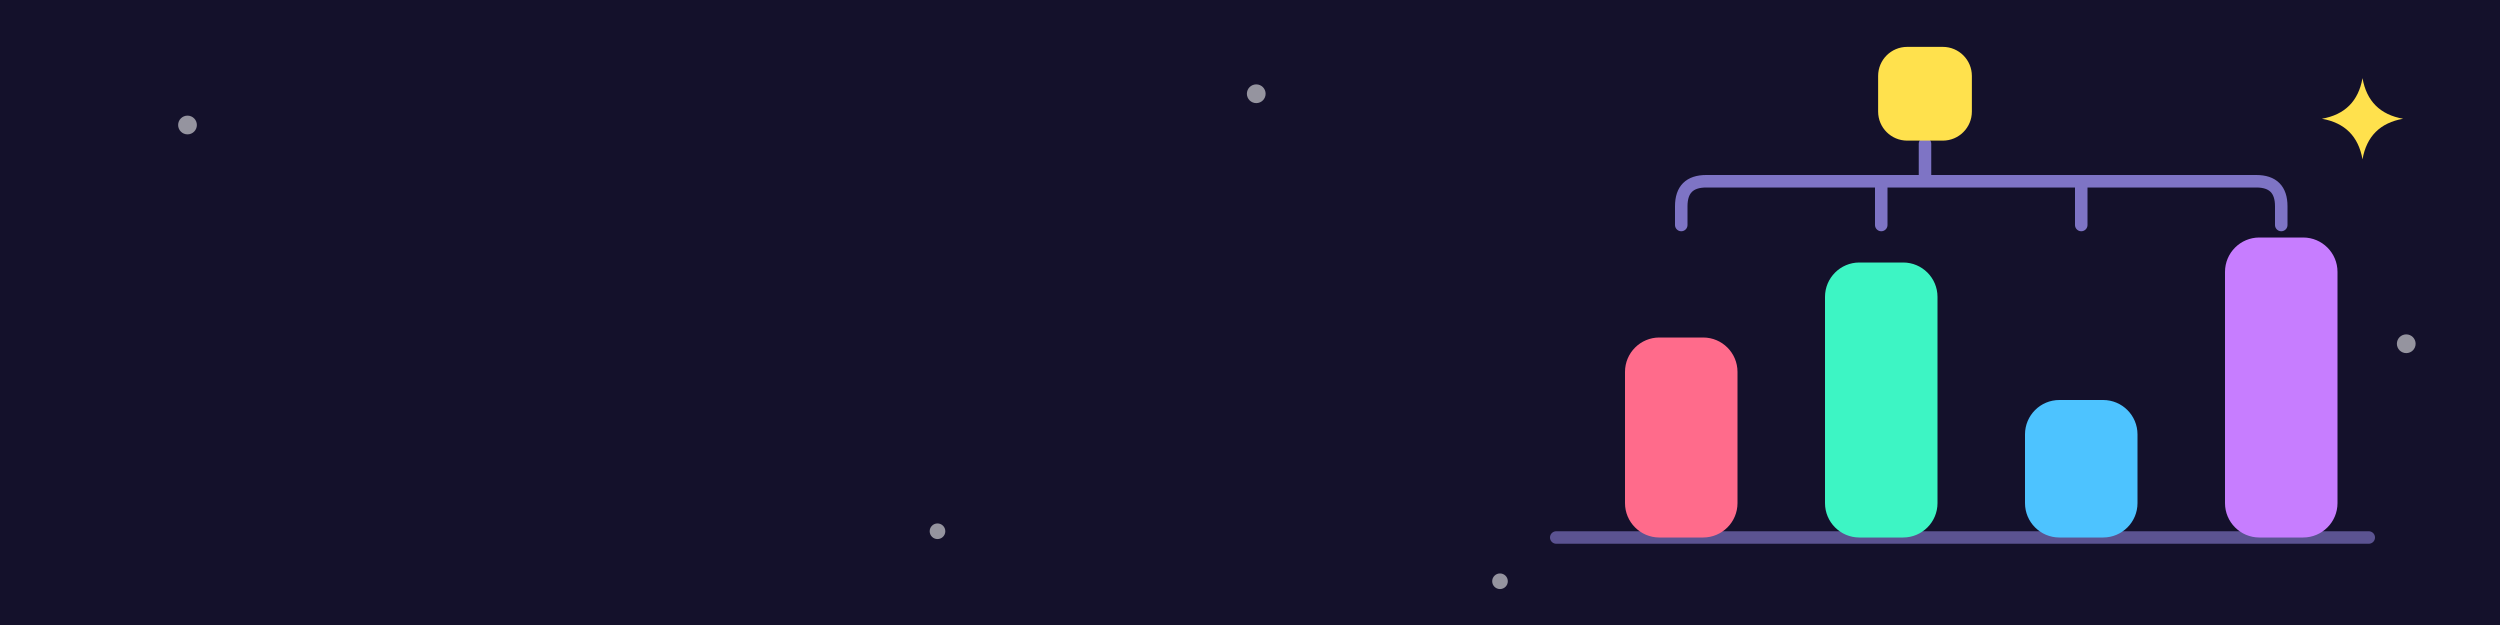
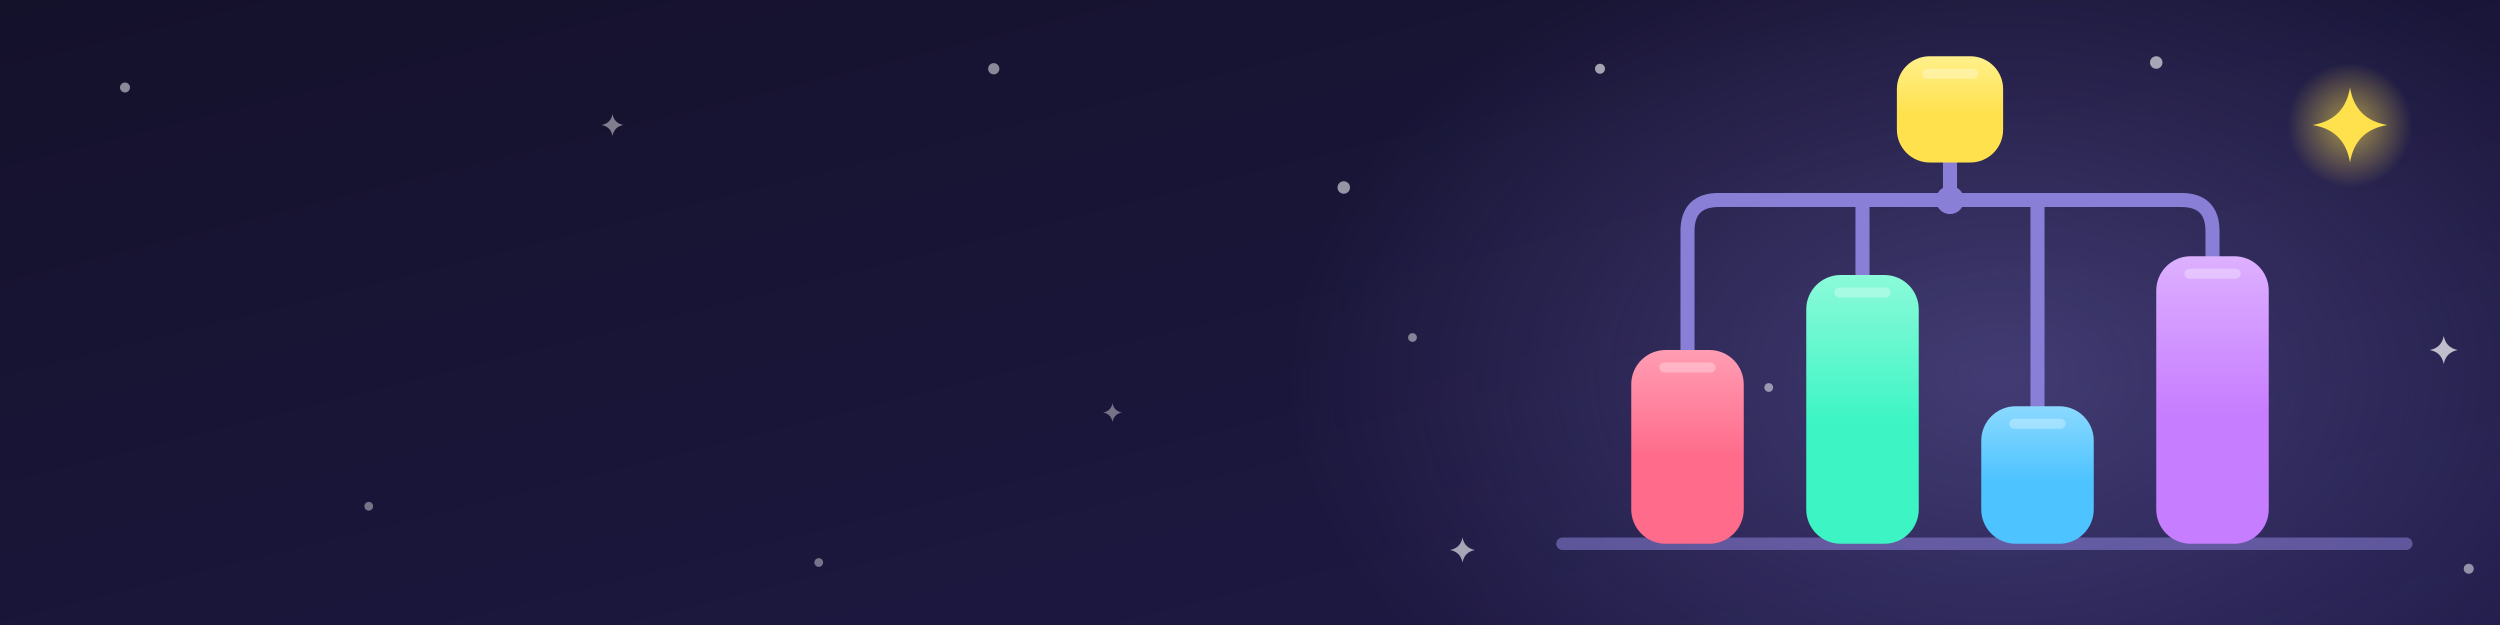
<svg xmlns="http://www.w3.org/2000/svg" viewBox="0 0 800 200" role="img" aria-label="Reports header">
-   <rect width="800" height="200" fill="#14112B" />
-   <circle cx="60" cy="40" r="3" fill="#FFFFFF" fill-opacity="0.55" />
-   <circle cx="300" cy="170" r="2.5" fill="#FFFFFF" fill-opacity="0.55" />
-   <circle cx="402" cy="30" r="3" fill="#FFFFFF" fill-opacity="0.55" />
-   <circle cx="770" cy="110" r="3" fill="#FFFFFF" fill-opacity="0.55" />
-   <circle cx="480" cy="186" r="2.5" fill="#FFFFFF" fill-opacity="0.55" />
-   <path d="M498 172H758" fill="none" stroke="#8A7FD6" stroke-opacity="0.6" stroke-width="4" stroke-linecap="round" stroke-linejoin="round" />
-   <path d="M616 46V58M538 72V66Q538 58 546 58H722Q730 58 730 66V72M602 58V72M666 58V72" fill="none" stroke="#8A7FD6" stroke-opacity="0.9" stroke-width="4" stroke-linecap="round" stroke-linejoin="round" />
-   <rect x="601" y="15" width="30" height="30" rx="9.3" fill="#FFE14D" />
-   <rect x="520" y="108" width="36" height="64" rx="11" fill="#FF6B8B" />
-   <rect x="584" y="84" width="36" height="88" rx="11" fill="#3DF5C4" />
-   <rect x="648" y="128" width="36" height="44" rx="11" fill="#4DC3FF" />
-   <rect x="712" y="76" width="36" height="96" rx="11" fill="#C77DFF" />
-   <path d="M756 25Q757.95 36.05 769 38Q757.95 39.95 756 51Q754.05 39.95 743 38Q754.05 36.05 756 25Z" fill="#FFE14D" />
+   <defs>
+     <linearGradient id="sky" x1="0" y1="0" x2="1" y2="1">
+       <stop offset="0" stop-color="#14112B" />
+       <stop offset="1" stop-color="#1F1A47" />
+     </linearGradient>
+     <radialGradient id="haze" cx="0.5" cy="0.5" r="0.5">
+       <stop offset="0" stop-color="#8A7FD6" stop-opacity="0.35" />
+       <stop offset="1" stop-color="#8A7FD6" stop-opacity="0" />
+     </radialGradient>
+     <radialGradient id="glow">
+       <stop offset="0" stop-color="#FFE14D" stop-opacity="0.6" />
+       <stop offset="1" stop-color="#FFE14D" stop-opacity="0" />
+     </radialGradient>
+     <linearGradient id="yellow" x1="0" y1="0" x2="0" y2="1">
+       <stop offset="0" stop-color="#FFF08A" />
+       <stop offset="0.55" stop-color="#FFE14D" />
+     </linearGradient>
+     <linearGradient id="pink" x1="0" y1="0" x2="0" y2="1">
+       <stop offset="0" stop-color="#FF9DB3" />
+       <stop offset="0.55" stop-color="#FF6B8B" />
+     </linearGradient>
+     <linearGradient id="mint" x1="0" y1="0" x2="0" y2="1">
+       <stop offset="0" stop-color="#8BFAD9" />
+       <stop offset="0.55" stop-color="#3DF5C4" />
+     </linearGradient>
+     <linearGradient id="blue" x1="0" y1="0" x2="0" y2="1">
+       <stop offset="0" stop-color="#8AD9FF" />
+       <stop offset="0.55" stop-color="#4DC3FF" />
+     </linearGradient>
+     <linearGradient id="violet" x1="0" y1="0" x2="0" y2="1">
+       <stop offset="0" stop-color="#DDB0FF" />
+       <stop offset="0.55" stop-color="#C77DFF" />
+     </linearGradient>
+   </defs>
+   <rect width="800" height="200" fill="url(#sky)" />
+   <ellipse cx="640" cy="120" rx="230" ry="150" fill="url(#haze)" />
+   <circle cx="40" cy="28" r="1.6" fill="#FFFFFF" opacity="0.5" />
+   <circle cx="118" cy="162" r="1.4" fill="#FFFFFF" opacity="0.4" />
+   <path d="M196 36.5Q196.56 39.44 199.5 40Q196.56 40.56 196 43.5Q195.44 40.56 192.5 40Q195.44 39.44 196 36.5Z" fill="#FFFFFF" opacity="0.45" />
+   <circle cx="262" cy="180" r="1.4" fill="#FFFFFF" opacity="0.4" />
+   <circle cx="318" cy="22" r="1.8" fill="#FFFFFF" opacity="0.5" />
+   <path d="M356 129Q356.48 131.52 359 132Q356.48 132.48 356 135Q355.52 132.48 353 132Q355.52 131.52 356 129Z" fill="#FFFFFF" opacity="0.4" />
+   <circle cx="430" cy="60" r="2" fill="#FFFFFF" opacity="0.55" />
+   <path d="M468 172Q468.64 175.36 472 176Q468.64 176.64 468 180Q467.36 176.64 464 176Q467.36 175.36 468 172Z" fill="#FFFFFF" opacity="0.6" />
+   <circle cx="512" cy="22" r="1.6" fill="#FFFFFF" opacity="0.6" />
+   <circle cx="566" cy="124" r="1.4" fill="#FFFFFF" opacity="0.5" />
+   <circle cx="690" cy="20" r="2" fill="#FFFFFF" opacity="0.6" />
+   <path d="M782 107.5Q782.72 111.28 786.5 112Q782.72 112.72 782 116.5Q781.28 112.72 777.5 112Q781.28 111.28 782 107.5Z" fill="#FFFFFF" opacity="0.7" />
+   <circle cx="790" cy="182" r="1.6" fill="#FFFFFF" opacity="0.5" />
+   <circle cx="452" cy="108" r="1.4" fill="#FFFFFF" opacity="0.45" />
+   <path d="M500 174H770" stroke="#8A7FD6" stroke-opacity="0.55" stroke-width="4" stroke-linecap="round" />
+   <path d="M624 52V64M540 112V74Q540 64 550 64H698Q708 64 708 74V82M596 64V88M652 64V130" fill="none" stroke="#8A7FD6" stroke-width="4.5" stroke-linecap="round" stroke-linejoin="round" />
+   <circle cx="624" cy="64" r="4.5" fill="#8A7FD6" />
+   <rect x="607" y="18" width="34" height="34" rx="10.5" fill="url(#yellow)" />
+   <rect x="615" y="22" width="18" height="3.2" rx="1.6" fill="#FFFFFF" opacity="0.3" />
+   <rect x="522" y="112" width="36" height="62" rx="11" fill="url(#pink)" />
+   <rect x="531" y="116" width="18" height="3.2" rx="1.6" fill="#FFFFFF" opacity="0.3" />
+   <rect x="578" y="88" width="36" height="86" rx="11" fill="url(#mint)" />
+   <rect x="587" y="92" width="18" height="3.2" rx="1.6" fill="#FFFFFF" opacity="0.3" />
+   <rect x="634" y="130" width="36" height="44" rx="11" fill="url(#blue)" />
+   <rect x="643" y="134" width="18" height="3.2" rx="1.6" fill="#FFFFFF" opacity="0.3" />
+   <rect x="690" y="82" width="36" height="92" rx="11" fill="url(#violet)" />
+   <rect x="699" y="86" width="18" height="3.2" rx="1.6" fill="#FFFFFF" opacity="0.3" />
+   <circle cx="752" cy="40" r="20" fill="url(#glow)" />
+   <path d="M752 28Q753.68 38.32 764 40Q753.68 41.68 752 52Q750.32 41.68 740 40Q750.32 38.32 752 28Z" fill="#FFE14D" />
</svg>
